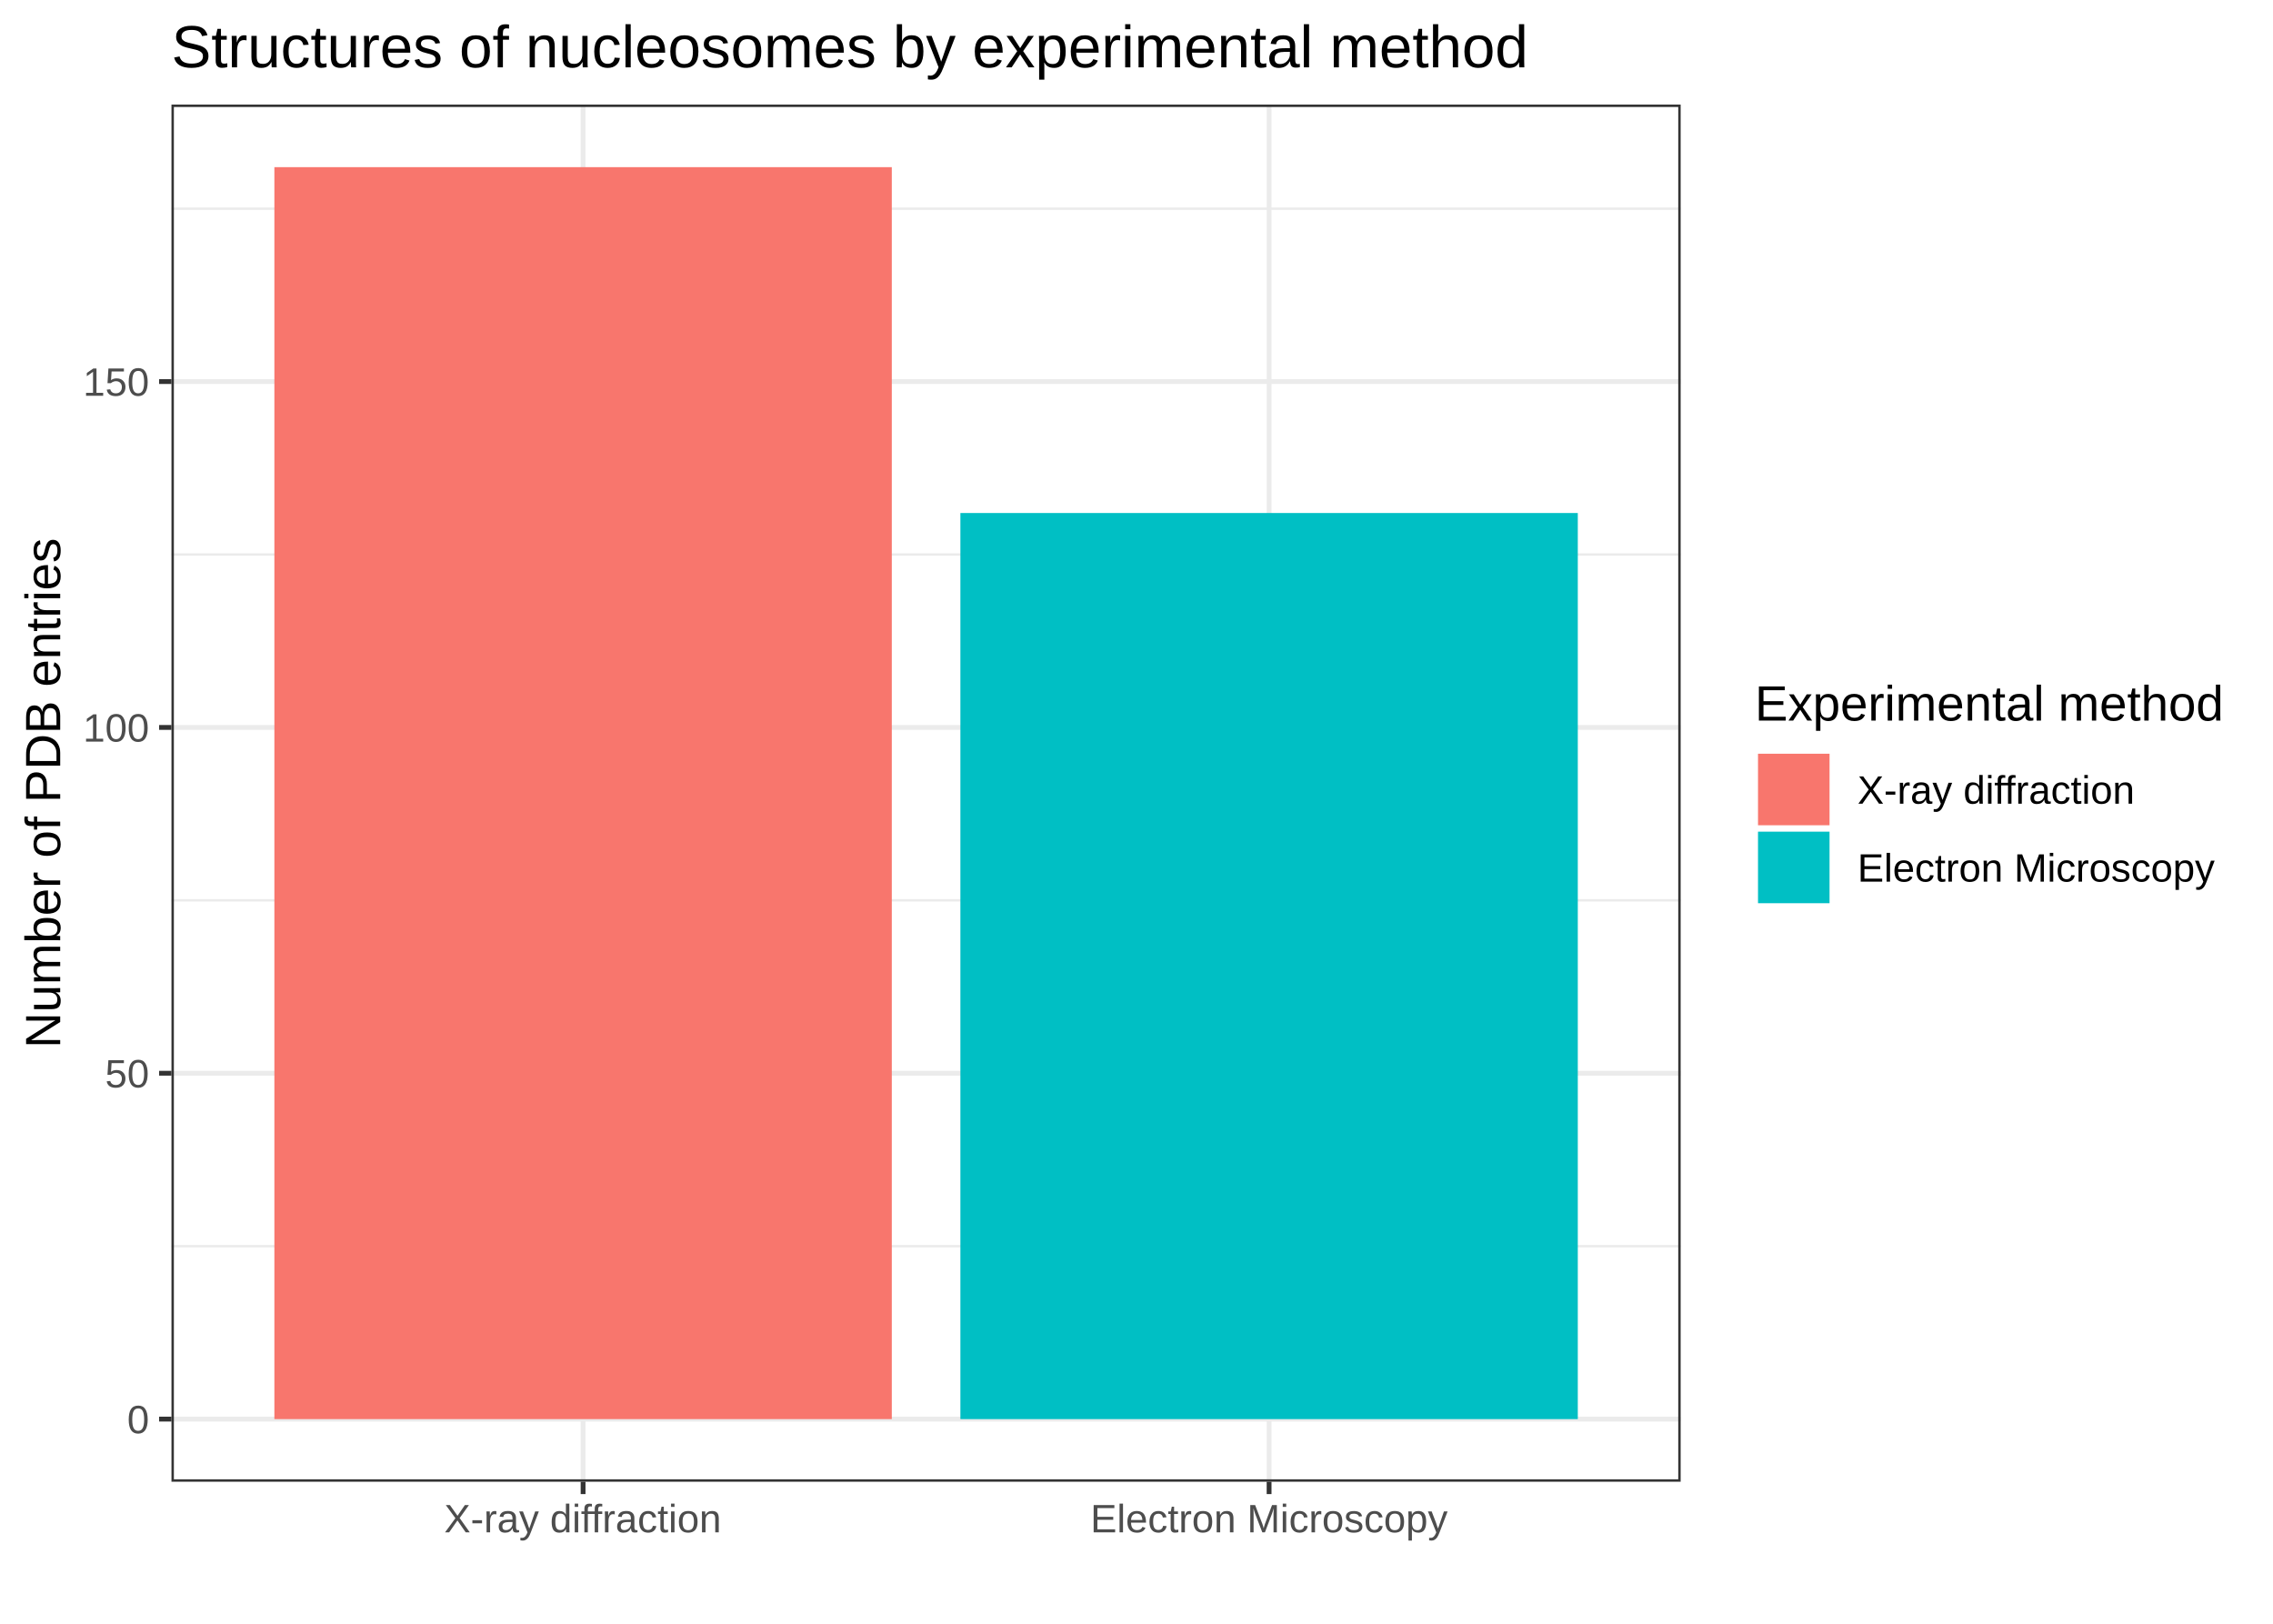
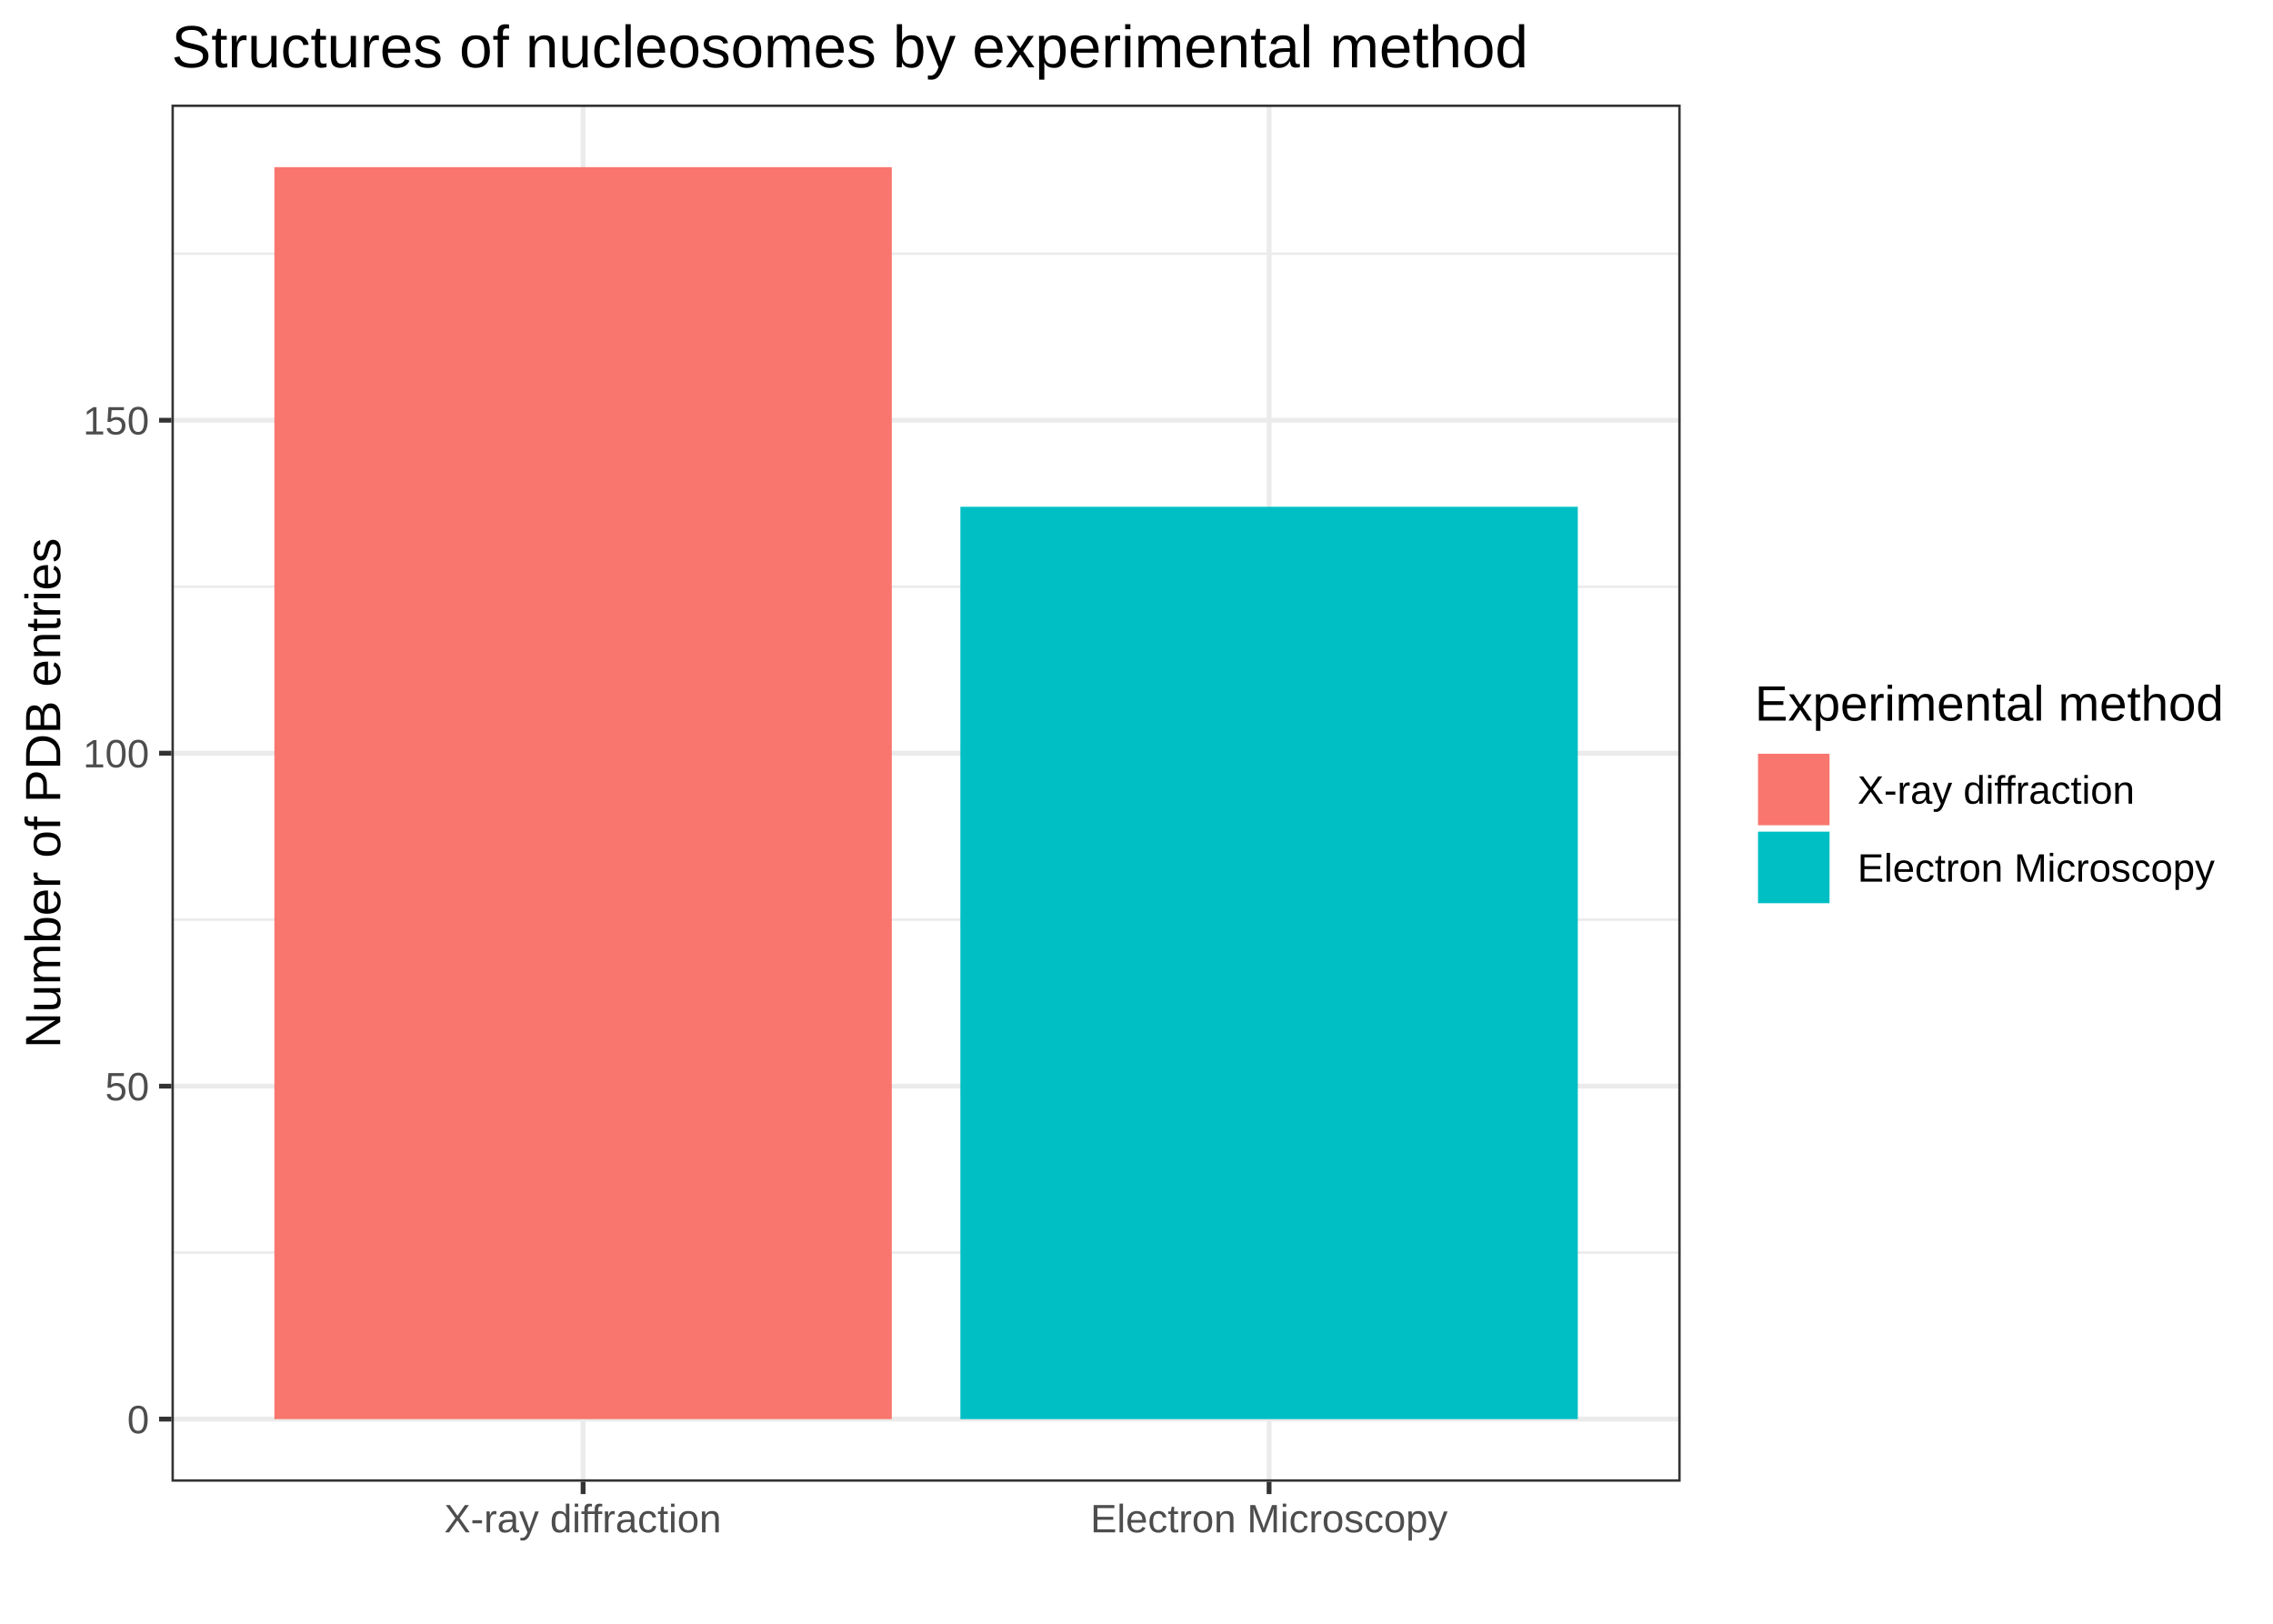
<svg xmlns="http://www.w3.org/2000/svg" viewBox="0 0 504.00 360.00">
  <defs>
    <style type="text/css">
    line, polyline, polygon, path, rect, circle {
      fill: none;
      stroke: #000000;
      stroke-linecap: round;
      stroke-linejoin: round;
      stroke-miterlimit: 10.00;
    }
  </style>
  </defs>
  <rect width="100%" height="100%" style="stroke: none; fill: #FFFFFF;" />
  <rect x="0" y="0" width="504.00" height="360.00" style="stroke-width: 1.07; stroke: #FFFFFF; fill: #FFFFFF;" />
  <defs>
    <clipPath id="cpMzguMDJ8MzcyLjY2fDMyOC41MXwyMy4xOQ==">
      <rect x="38.02" y="23.19" width="334.64" height="305.32" />
    </clipPath>
  </defs>
  <rect x="38.02" y="23.19" width="334.64" height="305.32" style="stroke-width: 1.07; stroke: none; fill: #FFFFFF;" clip-path="url(#cpMzguMDJ8MzcyLjY2fDMyOC41MXwyMy4xOQ==)" />
-   <polyline points="38.02,276.29 372.66,276.29 " style="stroke-width: 0.53; stroke: #EBEBEB; stroke-linecap: butt;" clip-path="url(#cpMzguMDJ8MzcyLjY2fDMyOC41MXwyMy4xOQ==)" />
-   <polyline points="38.02,199.62 372.66,199.62 " style="stroke-width: 0.53; stroke: #EBEBEB; stroke-linecap: butt;" clip-path="url(#cpMzguMDJ8MzcyLjY2fDMyOC41MXwyMy4xOQ==)" />
-   <polyline points="38.02,122.94 372.66,122.94 " style="stroke-width: 0.53; stroke: #EBEBEB; stroke-linecap: butt;" clip-path="url(#cpMzguMDJ8MzcyLjY2fDMyOC41MXwyMy4xOQ==)" />
-   <polyline points="38.02,46.27 372.66,46.27 " style="stroke-width: 0.53; stroke: #EBEBEB; stroke-linecap: butt;" clip-path="url(#cpMzguMDJ8MzcyLjY2fDMyOC41MXwyMy4xOQ==)" />
+   <polyline points="38.02,277.72 372.66,277.72 " style="stroke-width: 0.53; stroke: #EBEBEB; stroke-linecap: butt;" clip-path="url(#cpMzguMDJ8MzcyLjY2fDMyOC41MXwyMy4xOQ==)" />
+   <polyline points="38.02,203.90 372.66,203.90 " style="stroke-width: 0.53; stroke: #EBEBEB; stroke-linecap: butt;" clip-path="url(#cpMzguMDJ8MzcyLjY2fDMyOC41MXwyMy4xOQ==)" />
+   <polyline points="38.02,130.08 372.66,130.08 " style="stroke-width: 0.53; stroke: #EBEBEB; stroke-linecap: butt;" clip-path="url(#cpMzguMDJ8MzcyLjY2fDMyOC41MXwyMy4xOQ==)" />
+   <polyline points="38.02,56.26 372.66,56.26 " style="stroke-width: 0.53; stroke: #EBEBEB; stroke-linecap: butt;" clip-path="url(#cpMzguMDJ8MzcyLjY2fDMyOC41MXwyMy4xOQ==)" />
  <polyline points="38.02,314.63 372.66,314.63 " style="stroke-width: 1.07; stroke: #EBEBEB; stroke-linecap: butt;" clip-path="url(#cpMzguMDJ8MzcyLjY2fDMyOC41MXwyMy4xOQ==)" />
-   <polyline points="38.02,237.95 372.66,237.95 " style="stroke-width: 1.07; stroke: #EBEBEB; stroke-linecap: butt;" clip-path="url(#cpMzguMDJ8MzcyLjY2fDMyOC41MXwyMy4xOQ==)" />
-   <polyline points="38.02,161.28 372.66,161.28 " style="stroke-width: 1.07; stroke: #EBEBEB; stroke-linecap: butt;" clip-path="url(#cpMzguMDJ8MzcyLjY2fDMyOC41MXwyMy4xOQ==)" />
-   <polyline points="38.02,84.60 372.66,84.60 " style="stroke-width: 1.07; stroke: #EBEBEB; stroke-linecap: butt;" clip-path="url(#cpMzguMDJ8MzcyLjY2fDMyOC41MXwyMy4xOQ==)" />
+   <polyline points="38.02,240.81 372.66,240.81 " style="stroke-width: 1.07; stroke: #EBEBEB; stroke-linecap: butt;" clip-path="url(#cpMzguMDJ8MzcyLjY2fDMyOC41MXwyMy4xOQ==)" />
+   <polyline points="38.02,166.99 372.66,166.99 " style="stroke-width: 1.07; stroke: #EBEBEB; stroke-linecap: butt;" clip-path="url(#cpMzguMDJ8MzcyLjY2fDMyOC41MXwyMy4xOQ==)" />
+   <polyline points="38.02,93.17 372.66,93.17 " style="stroke-width: 1.07; stroke: #EBEBEB; stroke-linecap: butt;" clip-path="url(#cpMzguMDJ8MzcyLjY2fDMyOC41MXwyMy4xOQ==)" />
  <polyline points="129.29,328.51 129.29,23.19 " style="stroke-width: 1.07; stroke: #EBEBEB; stroke-linecap: butt;" clip-path="url(#cpMzguMDJ8MzcyLjY2fDMyOC41MXwyMy4xOQ==)" />
  <polyline points="281.40,328.51 281.40,23.19 " style="stroke-width: 1.07; stroke: #EBEBEB; stroke-linecap: butt;" clip-path="url(#cpMzguMDJ8MzcyLjY2fDMyOC41MXwyMy4xOQ==)" />
  <rect x="60.84" y="37.06" width="136.90" height="277.57" style="stroke-width: 1.07; stroke: none; stroke-linecap: square; stroke-linejoin: miter; fill: #F8766D;" clip-path="url(#cpMzguMDJ8MzcyLjY2fDMyOC41MXwyMy4xOQ==)" />
-   <rect x="212.95" y="113.74" width="136.90" height="200.89" style="stroke-width: 1.07; stroke: none; stroke-linecap: square; stroke-linejoin: miter; fill: #00BFC4;" clip-path="url(#cpMzguMDJ8MzcyLjY2fDMyOC41MXwyMy4xOQ==)" />
+   <rect x="212.95" y="112.36" width="136.90" height="202.27" style="stroke-width: 1.07; stroke: none; stroke-linecap: square; stroke-linejoin: miter; fill: #00BFC4;" clip-path="url(#cpMzguMDJ8MzcyLjY2fDMyOC41MXwyMy4xOQ==)" />
  <rect x="38.02" y="23.19" width="334.64" height="305.32" style="stroke-width: 1.07; stroke: #333333;" clip-path="url(#cpMzguMDJ8MzcyLjY2fDMyOC41MXwyMy4xOQ==)" />
  <defs>
    <clipPath id="cpMC4wMHw1MDQuMDB8MzYwLjAwfDAuMDA=">
      <rect x="0.00" y="0.00" width="504.00" height="360.00" />
    </clipPath>
  </defs>
  <g clip-path="url(#cpMC4wMHw1MDQuMDB8MzYwLjAwfDAuMDA=)">
    <text x="28.20" y="317.78" style="font-size: 8.80px; fill: #4D4D4D; font-family: Arial;" textLength="4.89px" lengthAdjust="spacingAndGlyphs">0</text>
  </g>
  <g clip-path="url(#cpMC4wMHw1MDQuMDB8MzYwLjAwfDAuMDA=)">
-     <text x="23.30" y="241.10" style="font-size: 8.80px; fill: #4D4D4D; font-family: Arial;" textLength="9.79px" lengthAdjust="spacingAndGlyphs">50</text>
+     <text x="23.30" y="243.96" style="font-size: 8.80px; fill: #4D4D4D; font-family: Arial;" textLength="9.79px" lengthAdjust="spacingAndGlyphs">50</text>
  </g>
  <g clip-path="url(#cpMC4wMHw1MDQuMDB8MzYwLjAwfDAuMDA=)">
-     <text x="18.41" y="164.43" style="font-size: 8.80px; fill: #4D4D4D; font-family: Arial;" textLength="14.68px" lengthAdjust="spacingAndGlyphs">100</text>
+     <text x="18.41" y="170.14" style="font-size: 8.80px; fill: #4D4D4D; font-family: Arial;" textLength="14.68px" lengthAdjust="spacingAndGlyphs">100</text>
  </g>
  <g clip-path="url(#cpMC4wMHw1MDQuMDB8MzYwLjAwfDAuMDA=)">
-     <text x="18.41" y="87.75" style="font-size: 8.80px; fill: #4D4D4D; font-family: Arial;" textLength="14.68px" lengthAdjust="spacingAndGlyphs">150</text>
+     <text x="18.41" y="96.32" style="font-size: 8.80px; fill: #4D4D4D; font-family: Arial;" textLength="14.68px" lengthAdjust="spacingAndGlyphs">150</text>
  </g>
  <polyline points="35.28,314.63 38.02,314.63 " style="stroke-width: 1.07; stroke: #333333; stroke-linecap: butt;" clip-path="url(#cpMC4wMHw1MDQuMDB8MzYwLjAwfDAuMDA=)" />
-   <polyline points="35.28,237.95 38.02,237.95 " style="stroke-width: 1.07; stroke: #333333; stroke-linecap: butt;" clip-path="url(#cpMC4wMHw1MDQuMDB8MzYwLjAwfDAuMDA=)" />
-   <polyline points="35.28,161.28 38.02,161.28 " style="stroke-width: 1.07; stroke: #333333; stroke-linecap: butt;" clip-path="url(#cpMC4wMHw1MDQuMDB8MzYwLjAwfDAuMDA=)" />
-   <polyline points="35.28,84.60 38.02,84.60 " style="stroke-width: 1.07; stroke: #333333; stroke-linecap: butt;" clip-path="url(#cpMC4wMHw1MDQuMDB8MzYwLjAwfDAuMDA=)" />
+   <polyline points="35.28,240.81 38.02,240.81 " style="stroke-width: 1.07; stroke: #333333; stroke-linecap: butt;" clip-path="url(#cpMC4wMHw1MDQuMDB8MzYwLjAwfDAuMDA=)" />
+   <polyline points="35.28,166.99 38.02,166.99 " style="stroke-width: 1.07; stroke: #333333; stroke-linecap: butt;" clip-path="url(#cpMC4wMHw1MDQuMDB8MzYwLjAwfDAuMDA=)" />
+   <polyline points="35.28,93.17 38.02,93.17 " style="stroke-width: 1.07; stroke: #333333; stroke-linecap: butt;" clip-path="url(#cpMC4wMHw1MDQuMDB8MzYwLjAwfDAuMDA=)" />
  <polyline points="129.29,331.25 129.29,328.51 " style="stroke-width: 1.07; stroke: #333333; stroke-linecap: butt;" clip-path="url(#cpMC4wMHw1MDQuMDB8MzYwLjAwfDAuMDA=)" />
  <polyline points="281.40,331.25 281.40,328.51 " style="stroke-width: 1.07; stroke: #333333; stroke-linecap: butt;" clip-path="url(#cpMC4wMHw1MDQuMDB8MzYwLjAwfDAuMDA=)" />
  <g clip-path="url(#cpMC4wMHw1MDQuMDB8MzYwLjAwfDAuMDA=)">
    <text x="98.48" y="339.74" style="font-size: 8.80px; fill: #4D4D4D; font-family: Arial;" textLength="61.62px" lengthAdjust="spacingAndGlyphs">X-ray diffraction</text>
  </g>
  <g clip-path="url(#cpMC4wMHw1MDQuMDB8MzYwLjAwfDAuMDA=)">
    <text x="241.78" y="339.74" style="font-size: 8.80px; fill: #4D4D4D; font-family: Arial;" textLength="79.23px" lengthAdjust="spacingAndGlyphs">Electron Microscopy</text>
  </g>
  <g clip-path="url(#cpMC4wMHw1MDQuMDB8MzYwLjAwfDAuMDA=)">
    <text transform="translate(13.35,232.40) rotate(-90)" style="font-size: 11.00px; font-family: Arial;" textLength="113.10px" lengthAdjust="spacingAndGlyphs">Number of PDB entries</text>
  </g>
  <rect x="383.62" y="145.25" width="114.90" height="61.19" style="stroke-width: 1.07; stroke: none; fill: #FFFFFF;" clip-path="url(#cpMC4wMHw1MDQuMDB8MzYwLjAwfDAuMDA=)" />
  <g clip-path="url(#cpMC4wMHw1MDQuMDB8MzYwLjAwfDAuMDA=)">
    <text x="389.10" y="159.76" style="font-size: 11.00px; font-family: Arial;" textLength="103.94px" lengthAdjust="spacingAndGlyphs">Experimental method</text>
  </g>
  <rect x="389.10" y="166.40" width="17.28" height="17.28" style="stroke-width: 1.07; stroke: none; fill: #FFFFFF;" clip-path="url(#cpMC4wMHw1MDQuMDB8MzYwLjAwfDAuMDA=)" />
  <rect x="389.81" y="167.11" width="15.86" height="15.86" style="stroke-width: 1.07; stroke: none; stroke-linecap: square; stroke-linejoin: miter; fill: #F8766D;" clip-path="url(#cpMC4wMHw1MDQuMDB8MzYwLjAwfDAuMDA=)" />
  <rect x="389.10" y="183.68" width="17.28" height="17.28" style="stroke-width: 1.07; stroke: none; fill: #FFFFFF;" clip-path="url(#cpMC4wMHw1MDQuMDB8MzYwLjAwfDAuMDA=)" />
  <rect x="389.81" y="184.39" width="15.86" height="15.86" style="stroke-width: 1.07; stroke: none; stroke-linecap: square; stroke-linejoin: miter; fill: #00BFC4;" clip-path="url(#cpMC4wMHw1MDQuMDB8MzYwLjAwfDAuMDA=)" />
  <g clip-path="url(#cpMC4wMHw1MDQuMDB8MzYwLjAwfDAuMDA=)">
    <text x="411.86" y="178.19" style="font-size: 8.80px; font-family: Arial;" textLength="61.62px" lengthAdjust="spacingAndGlyphs">X-ray diffraction</text>
  </g>
  <g clip-path="url(#cpMC4wMHw1MDQuMDB8MzYwLjAwfDAuMDA=)">
    <text x="411.86" y="195.47" style="font-size: 8.80px; font-family: Arial;" textLength="79.23px" lengthAdjust="spacingAndGlyphs">Electron Microscopy</text>
  </g>
  <g clip-path="url(#cpMC4wMHw1MDQuMDB8MzYwLjAwfDAuMDA=)">
    <text x="38.02" y="14.93" style="font-size: 13.20px; font-family: Arial;" textLength="300.82px" lengthAdjust="spacingAndGlyphs">Structures of nucleosomes by experimental method</text>
  </g>
</svg>
